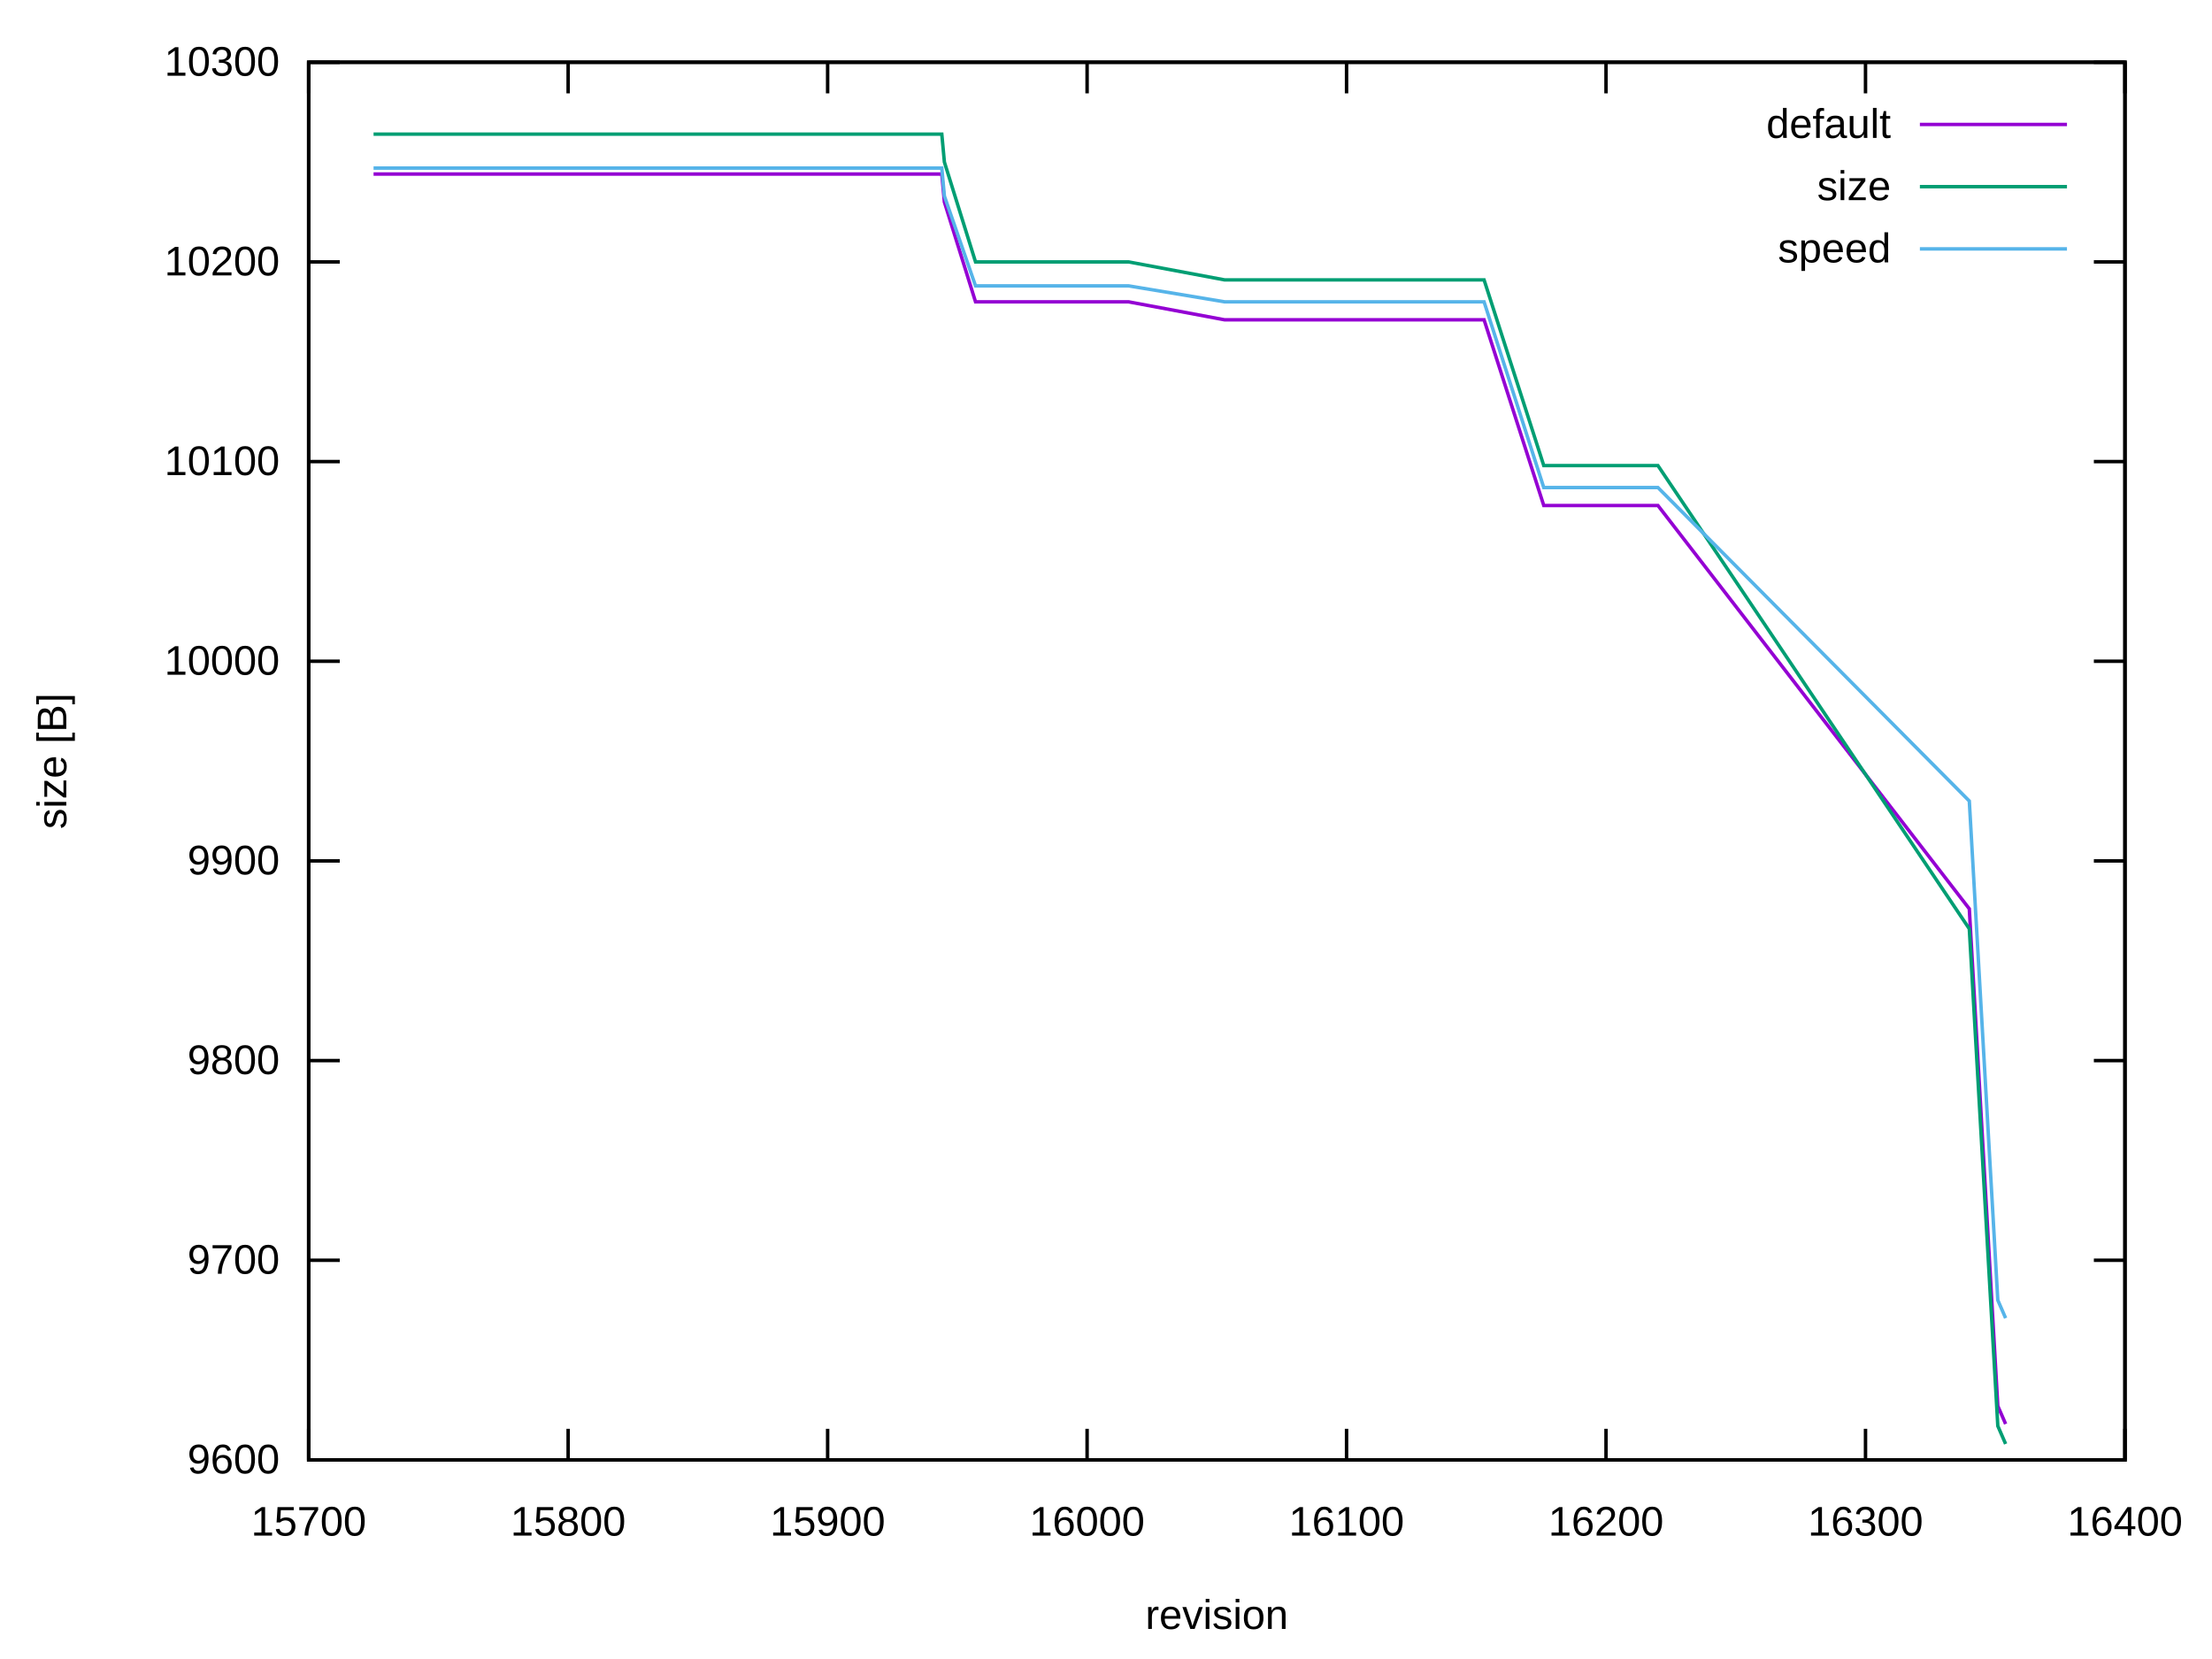
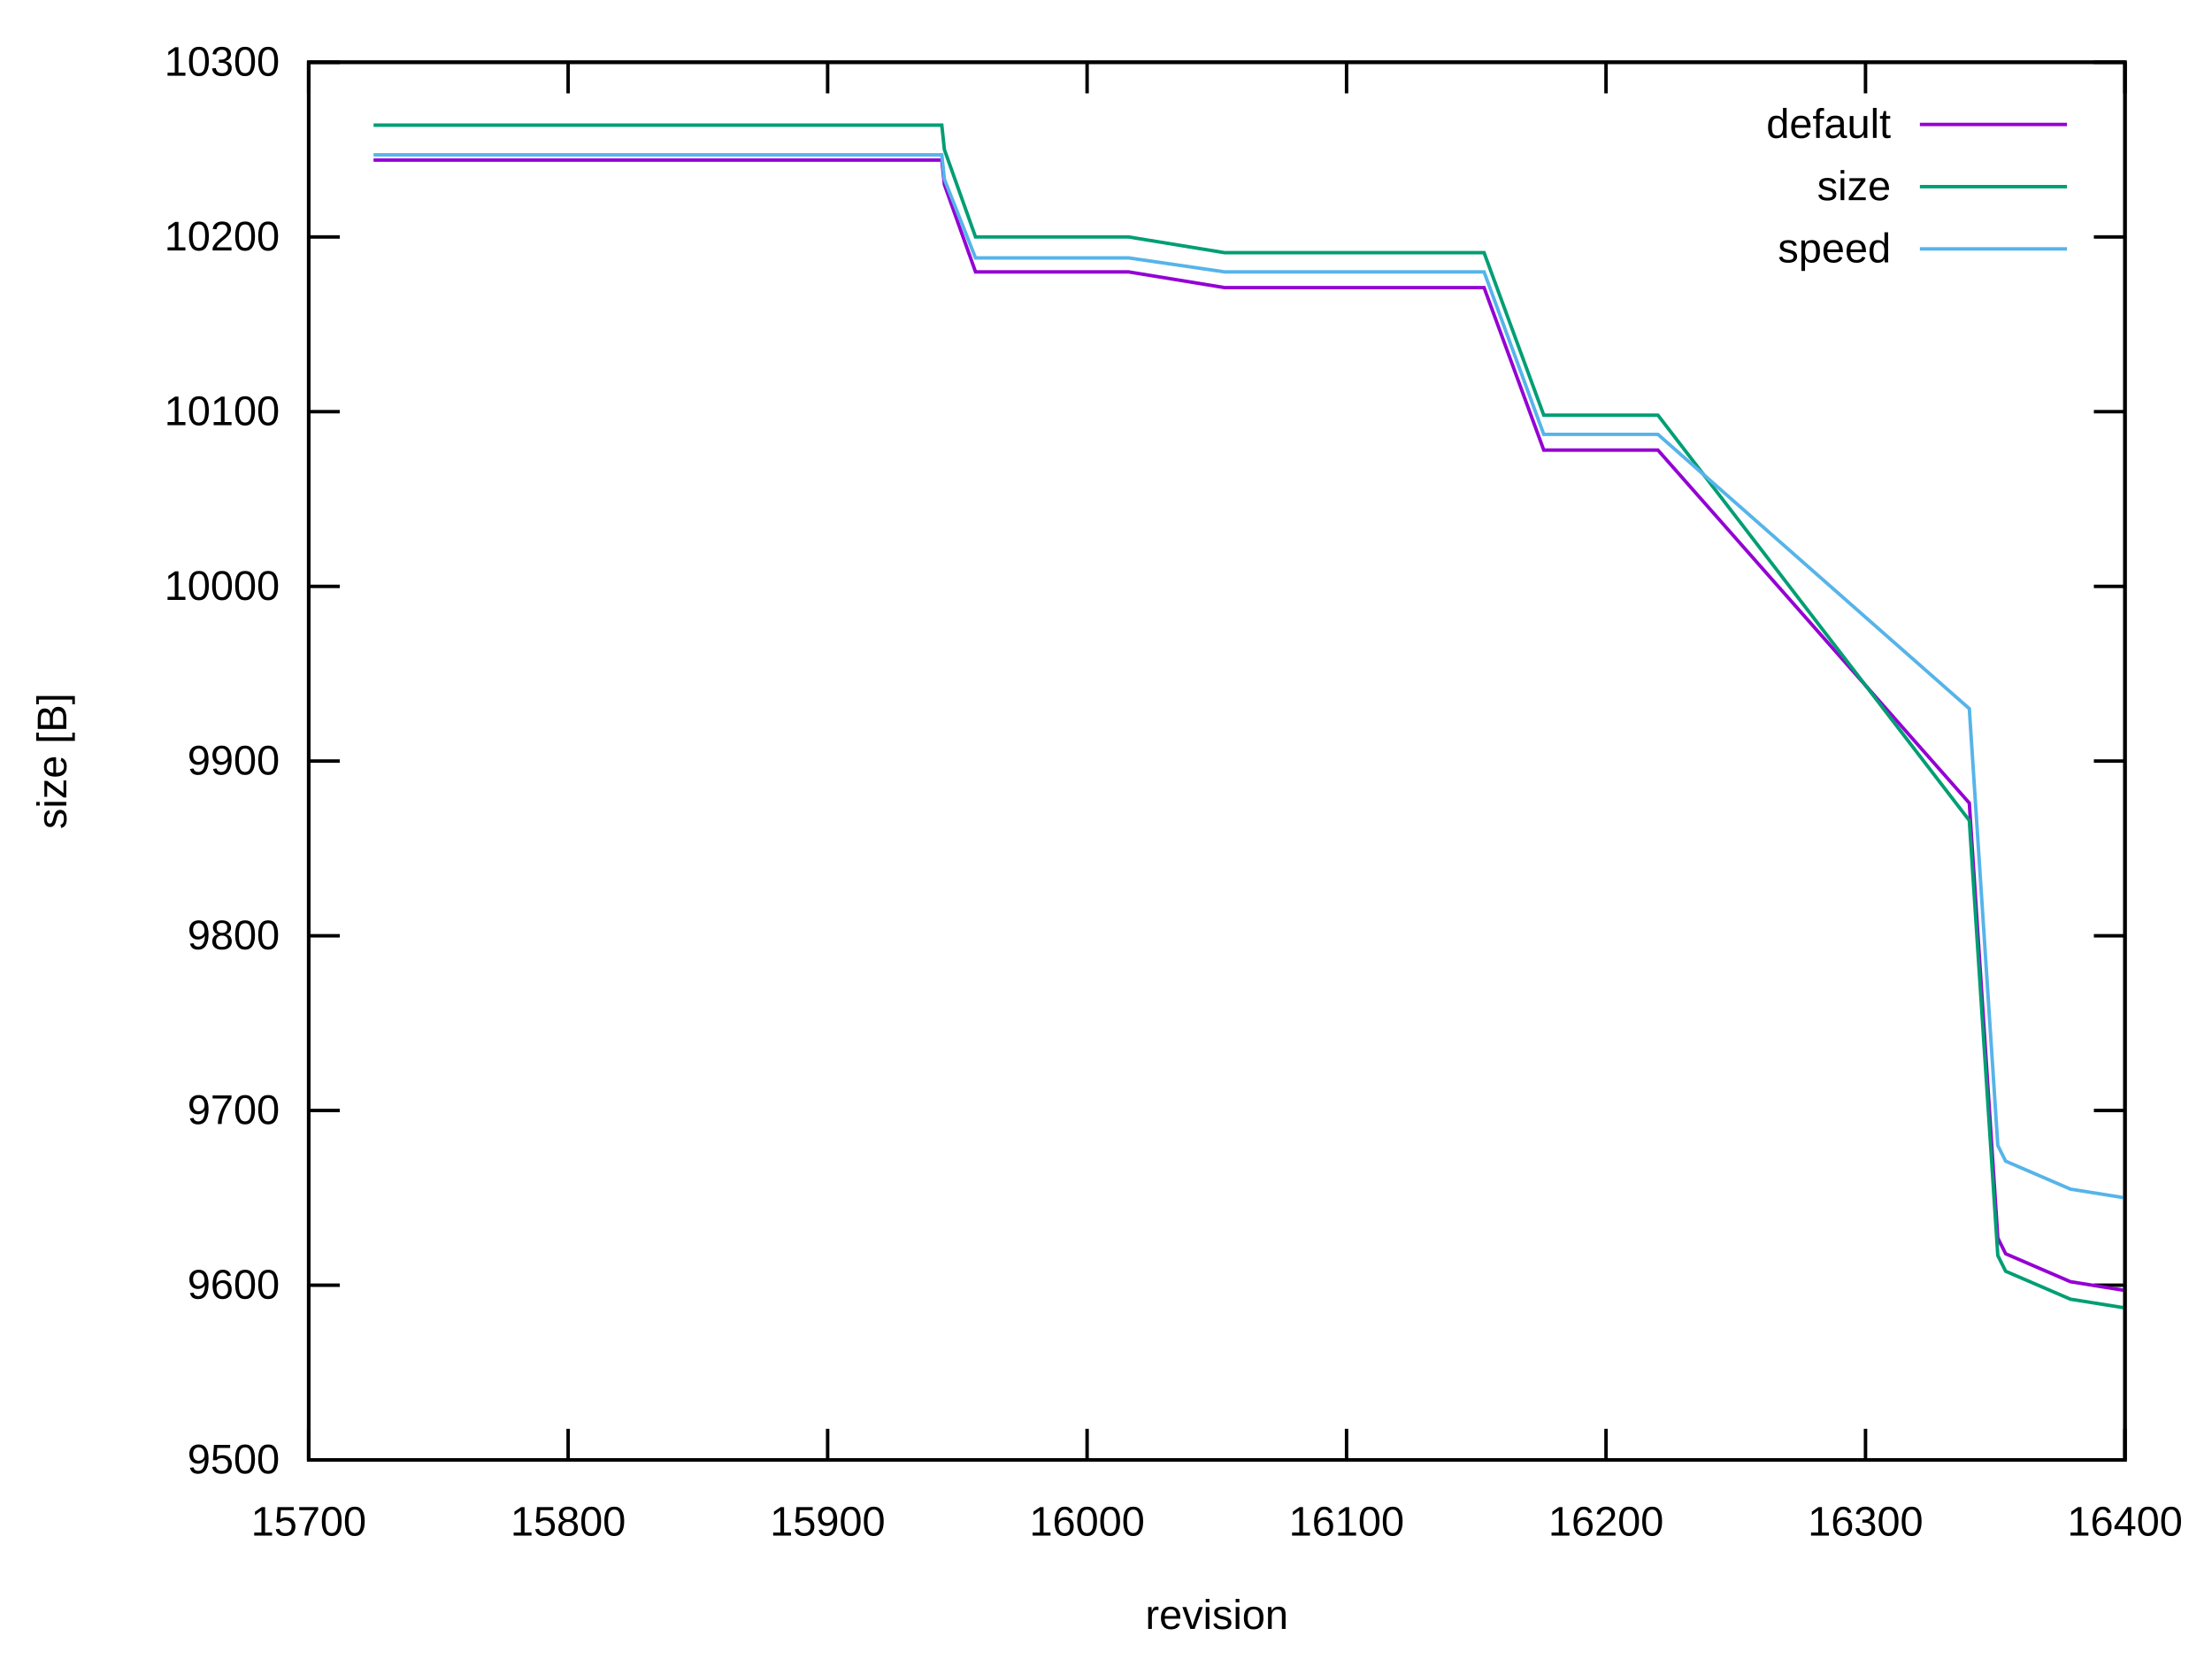
<svg xmlns="http://www.w3.org/2000/svg" xmlns:xlink="http://www.w3.org/1999/xlink" width="640" height="480" viewBox="0 0 640 480">
  <g id="gnuplot_canvas">
    <rect x="0" y="0" width="640" height="480" fill="none" />
    <defs>
      <circle id="gpDot" r="0.5" stroke-width="0.5" stroke="currentColor" />
      <path id="gpPt0" stroke-width="0.222" stroke="currentColor" d="M-1,0 h2 M0,-1 v2" />
      <path id="gpPt1" stroke-width="0.222" stroke="currentColor" d="M-1,-1 L1,1 M1,-1 L-1,1" />
      <path id="gpPt2" stroke-width="0.222" stroke="currentColor" d="M-1,0 L1,0 M0,-1 L0,1 M-1,-1 L1,1 M-1,1 L1,-1" />
      <rect id="gpPt3" stroke-width="0.222" stroke="currentColor" x="-1" y="-1" width="2" height="2" />
      <rect id="gpPt4" stroke-width="0.222" stroke="currentColor" fill="currentColor" x="-1" y="-1" width="2" height="2" />
      <circle id="gpPt5" stroke-width="0.222" stroke="currentColor" cx="0" cy="0" r="1" />
      <use xlink:href="#gpPt5" id="gpPt6" fill="currentColor" stroke="none" />
      <path id="gpPt7" stroke-width="0.222" stroke="currentColor" d="M0,-1.33 L-1.33,0.67 L1.33,0.67 z" />
      <use xlink:href="#gpPt7" id="gpPt8" fill="currentColor" stroke="none" />
      <use xlink:href="#gpPt7" id="gpPt9" stroke="currentColor" transform="rotate(180)" />
      <use xlink:href="#gpPt9" id="gpPt10" fill="currentColor" stroke="none" />
      <use xlink:href="#gpPt3" id="gpPt11" stroke="currentColor" transform="rotate(45)" />
      <use xlink:href="#gpPt11" id="gpPt12" fill="currentColor" stroke="none" />
      <path id="gpPt13" stroke-width="0.222" stroke="currentColor" d="M0,1.330 L1.265,0.411 L0.782,-1.067 L-0.782,-1.076 L-1.265,0.411 z" />
      <use xlink:href="#gpPt13" id="gpPt14" fill="currentColor" stroke="none" />
      <filter id="textbox" filterUnits="objectBoundingBox" x="0" y="0" height="1" width="1">
        <feFlood flood-color="white" flood-opacity="1" result="bgnd" />
        <feComposite in="SourceGraphic" in2="bgnd" operator="atop" />
      </filter>
      <filter id="greybox" filterUnits="objectBoundingBox" x="0" y="0" height="1" width="1">
        <feFlood flood-color="lightgrey" flood-opacity="1" result="grey" />
        <feComposite in="SourceGraphic" in2="grey" operator="atop" />
      </filter>
    </defs>
    <g fill="none" color="white" stroke="currentColor" stroke-width="1.00" stroke-linecap="butt" stroke-linejoin="miter">
</g>
    <g fill="none" color="black" stroke="currentColor" stroke-width="1.00" stroke-linecap="butt" stroke-linejoin="miter">
      <path stroke="black" d="M89.31,422.40 L98.31,422.40 M614.82,422.40 L605.82,422.40  " />
      <g transform="translate(80.92,426.30)" stroke="none" fill="black" font-family="Arial" font-size="12.00" text-anchor="end">
        <text>
+           <tspan font-family="Arial"> 9500</tspan>
+         </text>
+       </g>
+     </g>
+     <g fill="none" color="black" stroke="currentColor" stroke-width="1.00" stroke-linecap="butt" stroke-linejoin="miter">
+       <path stroke="black" d="M89.31,371.85 L98.31,371.85 M614.82,371.85 L605.82,371.85  " />
+       <g transform="translate(80.92,375.75)" stroke="none" fill="black" font-family="Arial" font-size="12.00" text-anchor="end">
+         <text>
          <tspan font-family="Arial"> 9600</tspan>
        </text>
      </g>
    </g>
    <g fill="none" color="black" stroke="currentColor" stroke-width="1.00" stroke-linecap="butt" stroke-linejoin="miter">
-       <path stroke="black" d="M89.31,364.63 L98.31,364.63 M614.82,364.63 L605.82,364.63  " />
-       <g transform="translate(80.92,368.53)" stroke="none" fill="black" font-family="Arial" font-size="12.00" text-anchor="end">
+       <path stroke="black" d="M89.31,321.30 L98.31,321.30 M614.82,321.30 L605.82,321.30  " />
+       <g transform="translate(80.92,325.20)" stroke="none" fill="black" font-family="Arial" font-size="12.00" text-anchor="end">
        <text>
          <tspan font-family="Arial"> 9700</tspan>
        </text>
      </g>
    </g>
    <g fill="none" color="black" stroke="currentColor" stroke-width="1.00" stroke-linecap="butt" stroke-linejoin="miter">
-       <path stroke="black" d="M89.31,306.86 L98.31,306.86 M614.82,306.86 L605.82,306.86  " />
-       <g transform="translate(80.92,310.76)" stroke="none" fill="black" font-family="Arial" font-size="12.00" text-anchor="end">
+       <path stroke="black" d="M89.31,270.75 L98.31,270.75 M614.82,270.75 L605.82,270.75  " />
+       <g transform="translate(80.92,274.65)" stroke="none" fill="black" font-family="Arial" font-size="12.00" text-anchor="end">
        <text>
          <tspan font-family="Arial"> 9800</tspan>
        </text>
      </g>
    </g>
    <g fill="none" color="black" stroke="currentColor" stroke-width="1.00" stroke-linecap="butt" stroke-linejoin="miter">
-       <path stroke="black" d="M89.31,249.09 L98.31,249.09 M614.82,249.09 L605.82,249.09  " />
-       <g transform="translate(80.92,252.99)" stroke="none" fill="black" font-family="Arial" font-size="12.00" text-anchor="end">
+       <path stroke="black" d="M89.31,220.20 L98.31,220.20 M614.82,220.20 L605.82,220.20  " />
+       <g transform="translate(80.92,224.10)" stroke="none" fill="black" font-family="Arial" font-size="12.00" text-anchor="end">
        <text>
          <tspan font-family="Arial"> 9900</tspan>
        </text>
      </g>
    </g>
    <g fill="none" color="black" stroke="currentColor" stroke-width="1.00" stroke-linecap="butt" stroke-linejoin="miter">
-       <path stroke="black" d="M89.31,191.32 L98.31,191.32 M614.82,191.32 L605.82,191.32  " />
-       <g transform="translate(80.92,195.22)" stroke="none" fill="black" font-family="Arial" font-size="12.00" text-anchor="end">
+       <path stroke="black" d="M89.31,169.66 L98.31,169.66 M614.82,169.66 L605.82,169.66  " />
+       <g transform="translate(80.92,173.56)" stroke="none" fill="black" font-family="Arial" font-size="12.00" text-anchor="end">
        <text>
          <tspan font-family="Arial"> 10000</tspan>
        </text>
      </g>
    </g>
    <g fill="none" color="black" stroke="currentColor" stroke-width="1.00" stroke-linecap="butt" stroke-linejoin="miter">
-       <path stroke="black" d="M89.31,133.55 L98.31,133.55 M614.82,133.55 L605.82,133.55  " />
-       <g transform="translate(80.92,137.45)" stroke="none" fill="black" font-family="Arial" font-size="12.00" text-anchor="end">
+       <path stroke="black" d="M89.31,119.11 L98.31,119.11 M614.82,119.11 L605.82,119.11  " />
+       <g transform="translate(80.92,123.01)" stroke="none" fill="black" font-family="Arial" font-size="12.00" text-anchor="end">
        <text>
          <tspan font-family="Arial"> 10100</tspan>
        </text>
      </g>
    </g>
    <g fill="none" color="black" stroke="currentColor" stroke-width="1.00" stroke-linecap="butt" stroke-linejoin="miter">
-       <path stroke="black" d="M89.31,75.78 L98.31,75.78 M614.82,75.78 L605.82,75.78  " />
-       <g transform="translate(80.92,79.68)" stroke="none" fill="black" font-family="Arial" font-size="12.00" text-anchor="end">
+       <path stroke="black" d="M89.31,68.56 L98.31,68.56 M614.82,68.56 L605.82,68.56  " />
+       <g transform="translate(80.92,72.46)" stroke="none" fill="black" font-family="Arial" font-size="12.00" text-anchor="end">
        <text>
          <tspan font-family="Arial"> 10200</tspan>
        </text>
      </g>
    </g>
    <g fill="none" color="black" stroke="currentColor" stroke-width="1.00" stroke-linecap="butt" stroke-linejoin="miter">
      <path stroke="black" d="M89.31,18.01 L98.31,18.01 M614.82,18.01 L605.82,18.01  " />
      <g transform="translate(80.92,21.91)" stroke="none" fill="black" font-family="Arial" font-size="12.00" text-anchor="end">
        <text>
          <tspan font-family="Arial"> 10300</tspan>
        </text>
      </g>
    </g>
    <g fill="none" color="black" stroke="currentColor" stroke-width="1.00" stroke-linecap="butt" stroke-linejoin="miter">
      <path stroke="black" d="M89.31,422.40 L89.31,413.40 M89.31,18.01 L89.31,27.01  " />
      <g transform="translate(89.31,444.30)" stroke="none" fill="black" font-family="Arial" font-size="12.00" text-anchor="middle">
        <text>
          <tspan font-family="Arial"> 15700</tspan>
        </text>
      </g>
    </g>
    <g fill="none" color="black" stroke="currentColor" stroke-width="1.00" stroke-linecap="butt" stroke-linejoin="miter">
      <path stroke="black" d="M164.38,422.40 L164.38,413.40 M164.38,18.01 L164.38,27.01  " />
      <g transform="translate(164.38,444.30)" stroke="none" fill="black" font-family="Arial" font-size="12.00" text-anchor="middle">
        <text>
          <tspan font-family="Arial"> 15800</tspan>
        </text>
      </g>
    </g>
    <g fill="none" color="black" stroke="currentColor" stroke-width="1.00" stroke-linecap="butt" stroke-linejoin="miter">
      <path stroke="black" d="M239.46,422.40 L239.46,413.40 M239.46,18.01 L239.46,27.01  " />
      <g transform="translate(239.46,444.30)" stroke="none" fill="black" font-family="Arial" font-size="12.00" text-anchor="middle">
        <text>
          <tspan font-family="Arial"> 15900</tspan>
        </text>
      </g>
    </g>
    <g fill="none" color="black" stroke="currentColor" stroke-width="1.00" stroke-linecap="butt" stroke-linejoin="miter">
      <path stroke="black" d="M314.53,422.40 L314.53,413.40 M314.53,18.01 L314.53,27.01  " />
      <g transform="translate(314.53,444.30)" stroke="none" fill="black" font-family="Arial" font-size="12.00" text-anchor="middle">
        <text>
          <tspan font-family="Arial"> 16000</tspan>
        </text>
      </g>
    </g>
    <g fill="none" color="black" stroke="currentColor" stroke-width="1.00" stroke-linecap="butt" stroke-linejoin="miter">
      <path stroke="black" d="M389.60,422.40 L389.60,413.40 M389.60,18.01 L389.60,27.01  " />
      <g transform="translate(389.60,444.30)" stroke="none" fill="black" font-family="Arial" font-size="12.00" text-anchor="middle">
        <text>
          <tspan font-family="Arial"> 16100</tspan>
        </text>
      </g>
    </g>
    <g fill="none" color="black" stroke="currentColor" stroke-width="1.00" stroke-linecap="butt" stroke-linejoin="miter">
      <path stroke="black" d="M464.67,422.40 L464.67,413.40 M464.67,18.01 L464.67,27.01  " />
      <g transform="translate(464.67,444.30)" stroke="none" fill="black" font-family="Arial" font-size="12.00" text-anchor="middle">
        <text>
          <tspan font-family="Arial"> 16200</tspan>
        </text>
      </g>
    </g>
    <g fill="none" color="black" stroke="currentColor" stroke-width="1.00" stroke-linecap="butt" stroke-linejoin="miter">
      <path stroke="black" d="M539.75,422.40 L539.75,413.40 M539.75,18.01 L539.75,27.01  " />
      <g transform="translate(539.75,444.30)" stroke="none" fill="black" font-family="Arial" font-size="12.00" text-anchor="middle">
        <text>
          <tspan font-family="Arial"> 16300</tspan>
        </text>
      </g>
    </g>
    <g fill="none" color="black" stroke="currentColor" stroke-width="1.00" stroke-linecap="butt" stroke-linejoin="miter">
      <path stroke="black" d="M614.82,422.40 L614.82,413.40 M614.82,18.01 L614.82,27.01  " />
      <g transform="translate(614.82,444.30)" stroke="none" fill="black" font-family="Arial" font-size="12.00" text-anchor="middle">
        <text>
          <tspan font-family="Arial"> 16400</tspan>
        </text>
      </g>
    </g>
    <g fill="none" color="black" stroke="currentColor" stroke-width="1.00" stroke-linecap="butt" stroke-linejoin="miter">
</g>
    <g fill="none" color="black" stroke="currentColor" stroke-width="1.00" stroke-linecap="butt" stroke-linejoin="miter">
      <path stroke="black" d="M89.31,18.01 L89.31,422.40 L614.82,422.40 L614.82,18.01 L89.31,18.01 Z  " />
    </g>
    <g fill="none" color="black" stroke="currentColor" stroke-width="1.00" stroke-linecap="butt" stroke-linejoin="miter">
</g>
    <g fill="none" color="black" stroke="currentColor" stroke-width="1.00" stroke-linecap="butt" stroke-linejoin="miter">
</g>
    <g id="gnuplot_plot_1">
      <g fill="none" color="black" stroke="currentColor" stroke-width="1.00" stroke-linecap="butt" stroke-linejoin="miter">
        <g transform="translate(547.09,39.91)" stroke="none" fill="black" font-family="Arial" font-size="12.00" text-anchor="end">
          <text>
            <tspan font-family="Arial">default</tspan>
          </text>
        </g>
      </g>
      <g fill="none" color="black" stroke="currentColor" stroke-width="1.00" stroke-linecap="butt" stroke-linejoin="miter">
-         <path stroke="rgb(148,   0, 211)" d="M555.48,36.01 L598.04,36.01 M108.08,50.36 L140.36,50.36 L231.95,50.36 L232.70,50.36 L272.49,50.36 L273.24,58.45   L282.25,87.33 L326.54,87.33 L354.32,92.53 L429.39,92.53 L446.66,146.26 L479.69,146.26 L569.78,262.95 L578.03,406.80   L580.29,412.00  " />
+         <path stroke="rgb(148,   0, 211)" d="M555.48,36.01 L598.04,36.01 M108.08,46.32 L140.36,46.32 L231.95,46.32 L232.70,46.32 L272.49,46.32 L273.24,53.39   L282.25,78.67 L326.54,78.67 L354.32,83.22 L429.39,83.22 L446.66,130.23 L479.69,130.23 L569.78,232.34 L578.03,358.20   L580.29,362.75 L599.05,370.84 L614.82,373.37  " />
      </g>
    </g>
    <g id="gnuplot_plot_2">
      <g fill="none" color="black" stroke="currentColor" stroke-width="1.00" stroke-linecap="butt" stroke-linejoin="miter">
        <g transform="translate(547.09,57.91)" stroke="none" fill="black" font-family="Arial" font-size="12.00" text-anchor="end">
          <text>
            <tspan font-family="Arial">size</tspan>
          </text>
        </g>
      </g>
      <g fill="none" color="black" stroke="currentColor" stroke-width="1.00" stroke-linecap="butt" stroke-linejoin="miter">
-         <path stroke="rgb(  0, 158, 115)" d="M555.48,54.01 L598.04,54.01 M108.08,38.81 L140.36,38.81 L231.95,38.81 L232.70,38.81 L272.49,38.81 L273.24,46.89   L282.25,75.78 L326.54,75.78 L354.32,80.98 L429.39,80.98 L446.66,134.71 L479.69,134.71 L569.78,268.73 L578.03,412.58   L580.29,417.78  " />
+         <path stroke="rgb(  0, 158, 115)" d="M555.48,54.01 L598.04,54.01 M108.08,36.21 L140.36,36.21 L231.95,36.21 L232.70,36.21 L272.49,36.21 L273.24,43.28   L282.25,68.56 L326.54,68.56 L354.32,73.11 L429.39,73.11 L446.66,120.12 L479.69,120.12 L569.78,237.39 L578.03,363.26   L580.29,367.81 L599.05,375.90 L614.82,378.42  " />
      </g>
    </g>
    <g id="gnuplot_plot_3">
      <g fill="none" color="black" stroke="currentColor" stroke-width="1.00" stroke-linecap="butt" stroke-linejoin="miter">
        <g transform="translate(547.09,75.91)" stroke="none" fill="black" font-family="Arial" font-size="12.00" text-anchor="end">
          <text>
            <tspan font-family="Arial">speed</tspan>
          </text>
        </g>
      </g>
      <g fill="none" color="black" stroke="currentColor" stroke-width="1.00" stroke-linecap="butt" stroke-linejoin="miter">
-         <path stroke="rgb( 86, 180, 233)" d="M555.48,72.01 L598.04,72.01 M108.08,48.63 L140.36,48.63 L231.95,48.63 L232.70,48.63 L272.49,48.63 L273.24,56.72   L282.25,82.71 L326.54,82.71 L354.32,87.33 L429.39,87.33 L446.66,141.06 L479.69,141.06 L569.78,231.76 L578.03,376.18   L580.29,381.38  " />
+         <path stroke="rgb( 86, 180, 233)" d="M555.48,72.01 L598.04,72.01 M108.08,44.80 L140.36,44.80 L231.95,44.80 L232.70,44.80 L272.49,44.80 L273.24,51.88   L282.25,74.62 L326.54,74.62 L354.32,78.67 L429.39,78.67 L446.66,125.68 L479.69,125.68 L569.78,205.04 L578.03,331.41   L580.29,335.96 L599.05,344.05 L614.82,346.58  " />
      </g>
    </g>
    <g fill="none" color="white" stroke="rgb( 86, 180, 233)" stroke-width="2.00" stroke-linecap="butt" stroke-linejoin="miter">
</g>
    <g fill="none" color="black" stroke="currentColor" stroke-width="2.00" stroke-linecap="butt" stroke-linejoin="miter">
</g>
    <g fill="none" color="black" stroke="black" stroke-width="1.00" stroke-linecap="butt" stroke-linejoin="miter">
</g>
    <g fill="none" color="black" stroke="currentColor" stroke-width="1.00" stroke-linecap="butt" stroke-linejoin="miter">
      <path stroke="black" d="M89.31,18.01 L89.31,422.40 L614.82,422.40 L614.82,18.01 L89.31,18.01 Z  " />
      <g transform="translate(19.18,220.21) rotate(270.00)" stroke="none" fill="black" font-family="Arial" font-size="12.00" text-anchor="middle">
        <text>
          <tspan font-family="Arial">size [B]</tspan>
        </text>
      </g>
    </g>
    <g fill="none" color="black" stroke="currentColor" stroke-width="1.00" stroke-linecap="butt" stroke-linejoin="miter">
      <g transform="translate(352.06,471.30)" stroke="none" fill="black" font-family="Arial" font-size="12.00" text-anchor="middle">
        <text>
          <tspan font-family="Arial">revision</tspan>
        </text>
      </g>
    </g>
    <g fill="none" color="black" stroke="currentColor" stroke-width="1.00" stroke-linecap="butt" stroke-linejoin="miter">
</g>
    <g fill="none" color="black" stroke="currentColor" stroke-width="1.00" stroke-linecap="butt" stroke-linejoin="miter">
</g>
  </g>
</svg>
